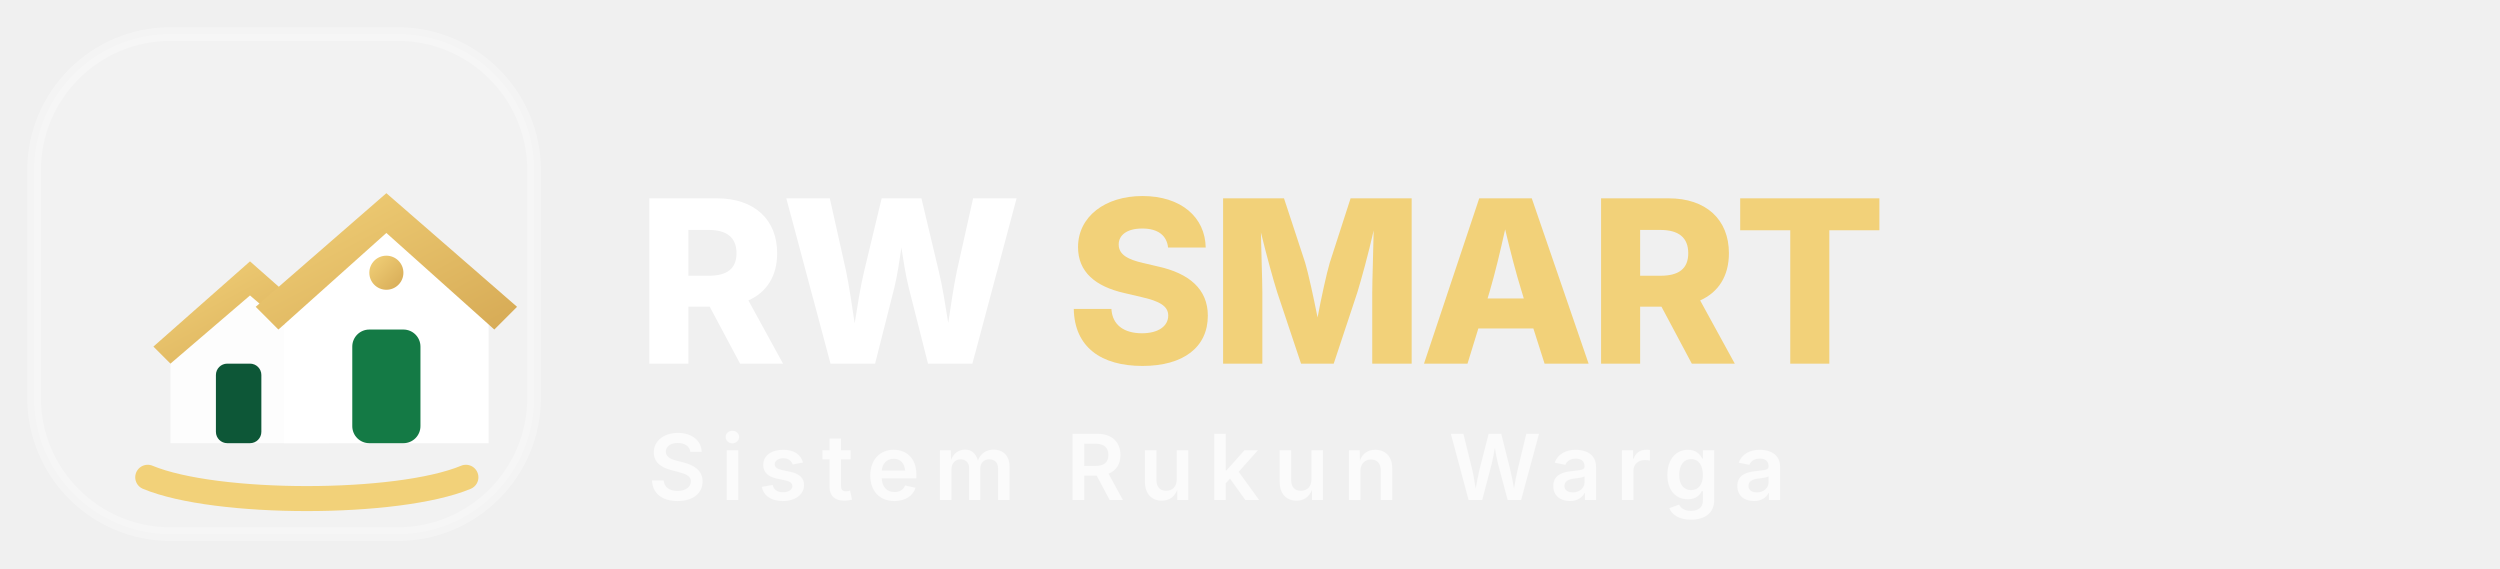
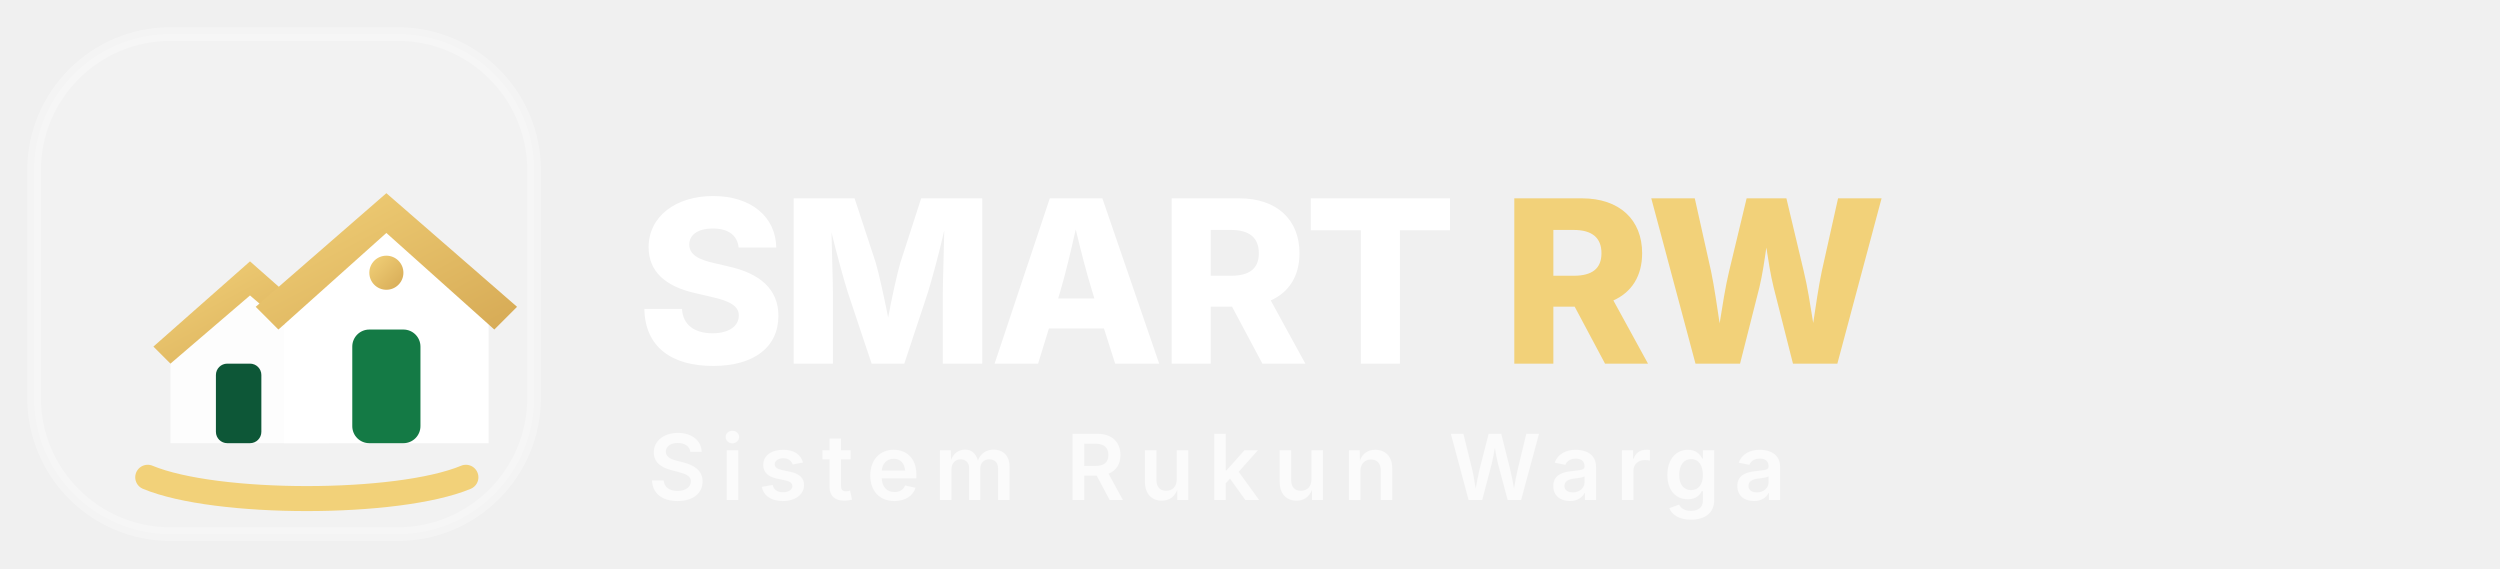
<svg xmlns="http://www.w3.org/2000/svg" viewBox="0 0 220 50" width="220" height="50" fill="none">
  <defs>
    <linearGradient id="logoIconGradWhite" x1="2" y1="2" x2="44" y2="44" gradientUnits="userSpaceOnUse">
      <stop offset="0%" stop-color="#147A45" />
      <stop offset="100%" stop-color="#0D5737" />
    </linearGradient>
    <linearGradient id="logoGoldWhite" x1="0" y1="0" x2="1" y2="1">
      <stop offset="0%" stop-color="#F2D179" />
      <stop offset="100%" stop-color="#D6AA55" />
    </linearGradient>
  </defs>
  <g transform="translate(3, 3)">
    <rect width="44" height="44" rx="12" fill="rgba(255,255,255,0.15)" stroke="rgba(255,255,255,0.3)" stroke-width="1.2" />
    <path d="M12 28L19 22L26 28V36H12V28Z" fill="#FFFFFF" fill-opacity="0.88" />
    <path d="M19 20L10.5 27.5L12 29L19 23L26 29L27.5 27.5L19 20Z" fill="url(#logoGoldWhite)" />
    <rect x="16" y="29" width="4" height="7" rx="1" fill="#0D5737" />
    <path d="M22 24L31 16L40 24V36H22V24Z" fill="#FFFFFF" />
    <path d="M31 14L19.5 24L21.5 26L31 17.5L40.5 26L42.5 24L31 14Z" fill="url(#logoGoldWhite)" />
    <rect x="28" y="26" width="6" height="10" rx="1.5" fill="#147A45" />
    <circle cx="31" cy="21" r="1.5" fill="url(#logoGoldWhite)" />
    <path d="M10 39C16 41.5 32 41.5 38 39" stroke="#F2D179" stroke-width="2.2" stroke-linecap="round" />
  </g>
  <g transform="translate(56, 12)">
    <text x="0" y="20" font-family="'Plus Jakarta Sans', 'Inter', sans-serif" font-size="20" font-weight="800" letter-spacing="-0.5" fill="#FFFFFF">
-       RW <tspan fill="#F2D179">SMART</tspan>
+       SMART <tspan fill="#F2D179">RW</tspan>
    </text>
    <text x="1" y="32" font-family="'Plus Jakarta Sans', 'Inter', sans-serif" font-size="8" font-weight="600" letter-spacing="1.2" fill="rgba(255,255,255,0.7)" text-transform="uppercase">
      Sistem Rukun Warga
    </text>
  </g>
</svg>
